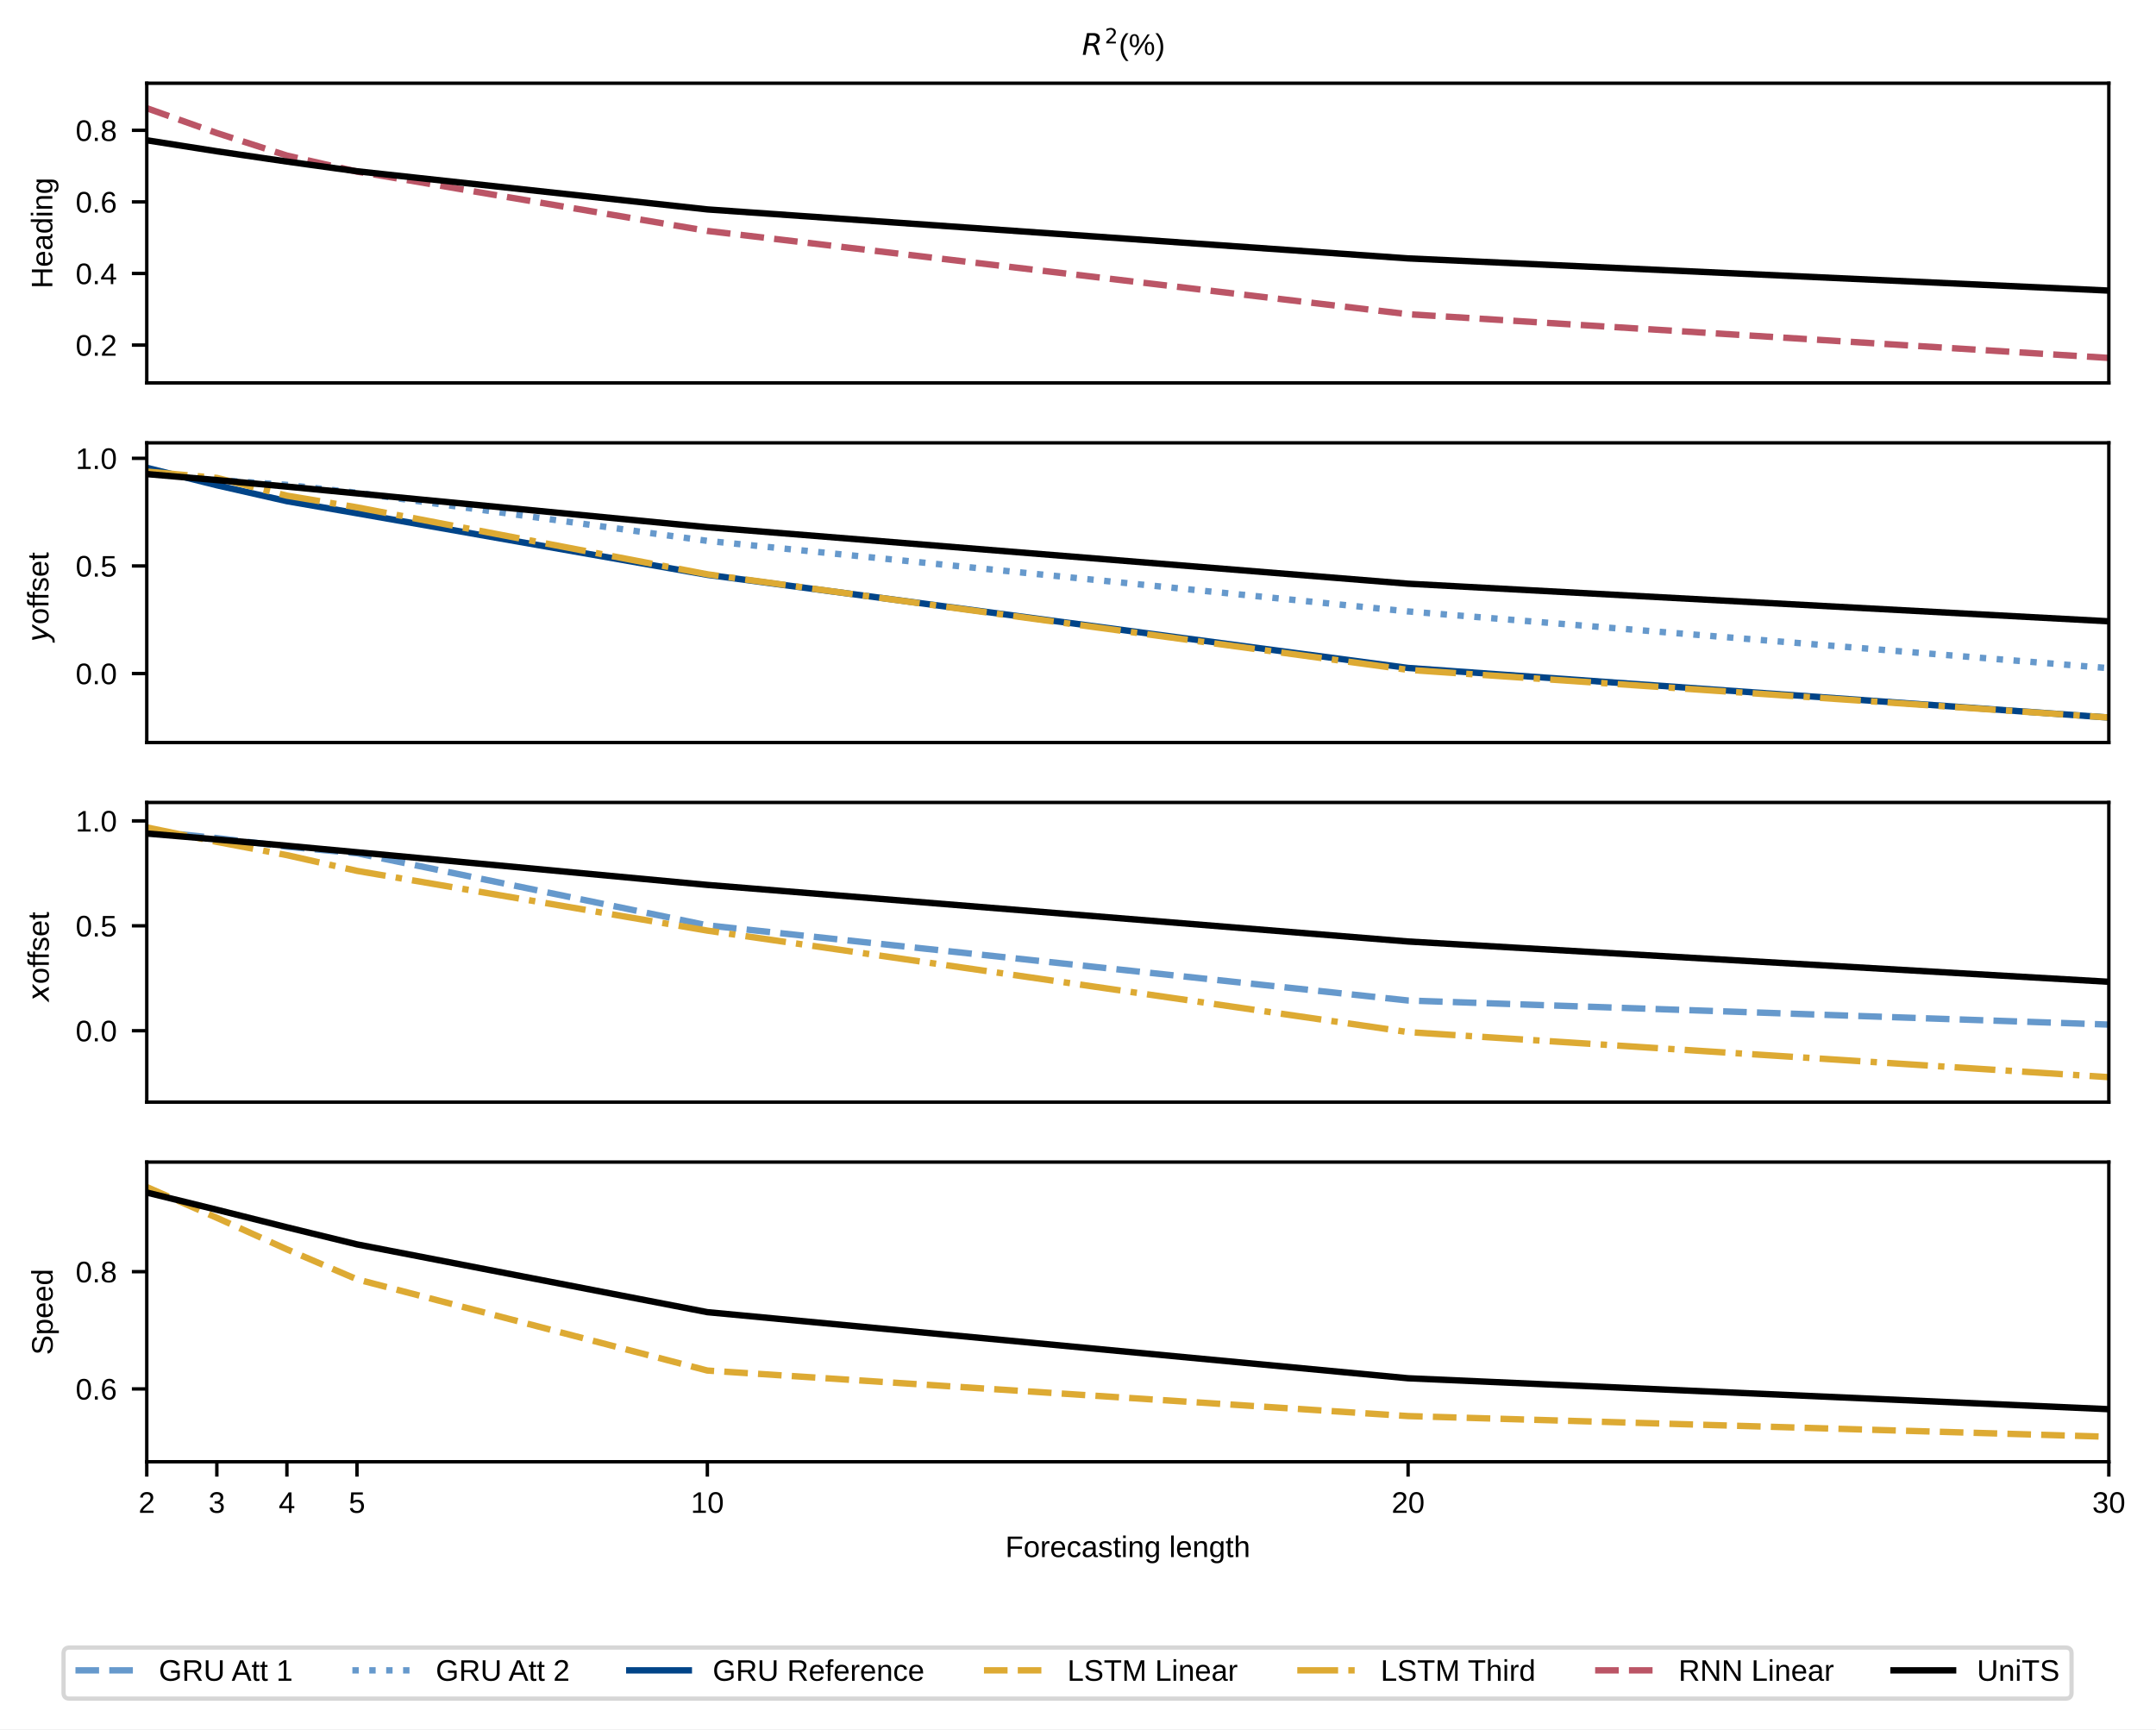
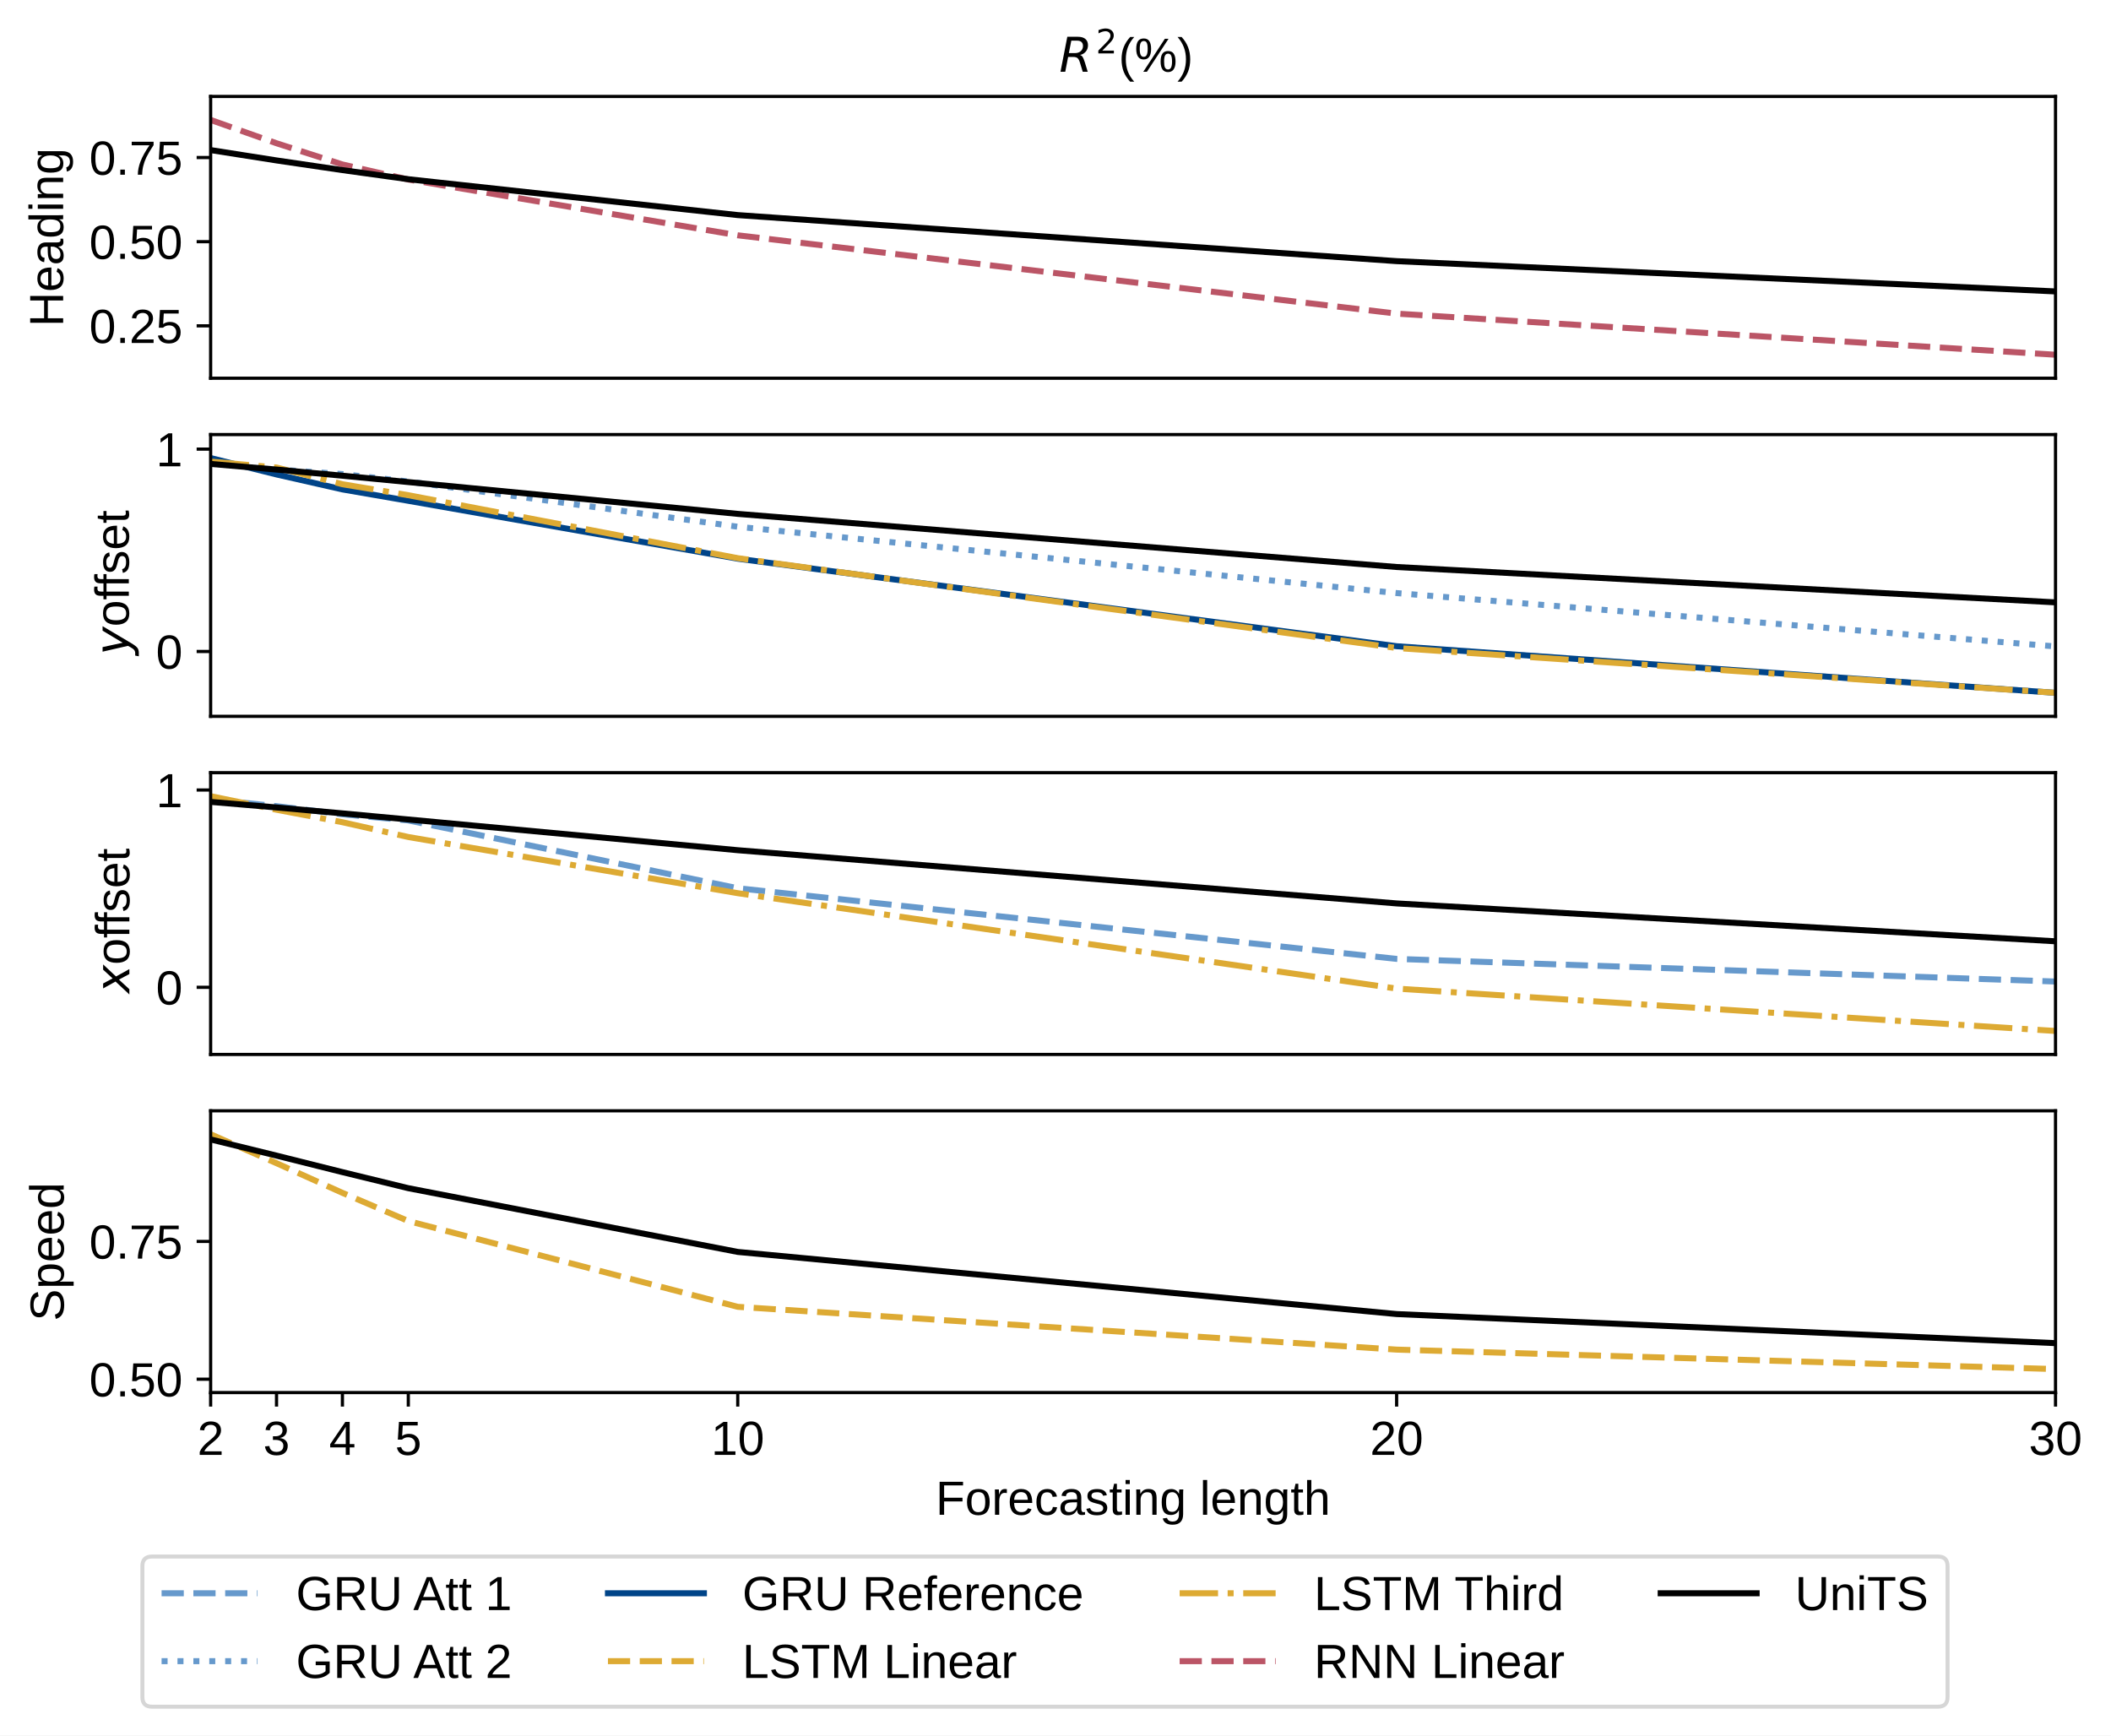
- <svg xmlns="http://www.w3.org/2000/svg" xmlns:xlink="http://www.w3.org/1999/xlink" width="506.941pt" height="406.586pt" viewBox="0 0 506.941 406.586" version="1.1">
+ <svg xmlns="http://www.w3.org/2000/svg" xmlns:xlink="http://www.w3.org/1999/xlink" width="527.885pt" height="434.003pt" viewBox="0 0 527.885 434.003" version="1.1">
  <defs>
    <style type="text/css">*{stroke-linejoin: round; stroke-linecap: butt}</style>
  </defs>
  <g id="figure_1">
    <g id="patch_1">
-       <path d="M 0 406.586  L 506.941 406.586  L 506.941 0  L 0 0  z " style="fill: #ffffff" />
+       <path d="M 0 434.003  L 527.885 434.003  L 527.885 -0  L 0 -0  z " style="fill: #ffffff" />
    </g>
    <g id="axes_1">
      <g id="patch_2">
-         <path d="M 34.51 90.033  L 495.849 90.033  L 495.849 19.57  L 34.51 19.57  z " style="fill: #ffffff" />
+         <path d="M 52.674 94.583  L 514.012 94.583  L 514.012 24.12  L 52.674 24.12  z " style="fill: #ffffff" />
      </g>
      <g id="matplotlib.axis_1" />
      <g id="matplotlib.axis_2">
        <g id="ytick_1">
          <g id="line2d_1">
            <defs>
-               <path id="m48aef39eac" d="M 0 0  L -3.5 0  " style="stroke: #000000; stroke-width: 0.8" />
+               <path id="m22ec0ef248" d="M 0 0  L -3.5 0  " style="stroke: #000000; stroke-width: 0.8" />
            </defs>
            <g>
-               <use xlink:href="#m48aef39eac" x="34.51" y="81.137" style="stroke: #000000; stroke-width: 0.8" />
+               <use xlink:href="#m22ec0ef248" x="52.674" y="81.479" style="stroke: #000000; stroke-width: 0.8" />
            </g>
          </g>
          <g id="text_1">
-             <text style="font: 7px 'Arial'; text-anchor: end" x="27.51" y="83.642" transform="rotate(-0 27.51 83.64244)">0.2</text>
+             <text style="font: 12px 'Arial'; text-anchor: end" x="45.674" y="85.774" transform="rotate(-0 45.67375 85.77376)">0.25</text>
          </g>
        </g>
        <g id="ytick_2">
          <g id="line2d_2">
            <g>
-               <use xlink:href="#m48aef39eac" x="34.51" y="64.305" style="stroke: #000000; stroke-width: 0.8" />
+               <use xlink:href="#m22ec0ef248" x="52.674" y="60.438" style="stroke: #000000; stroke-width: 0.8" />
            </g>
          </g>
          <g id="text_2">
-             <text style="font: 7px 'Arial'; text-anchor: end" x="27.51" y="66.81" transform="rotate(-0 27.51 66.8099)">0.4</text>
+             <text style="font: 12px 'Arial'; text-anchor: end" x="45.674" y="64.733" transform="rotate(-0 45.67375 64.73309)">0.50</text>
          </g>
        </g>
        <g id="ytick_3">
          <g id="line2d_3">
            <g>
-               <use xlink:href="#m48aef39eac" x="34.51" y="47.472" style="stroke: #000000; stroke-width: 0.8" />
+               <use xlink:href="#m22ec0ef248" x="52.674" y="39.398" style="stroke: #000000; stroke-width: 0.8" />
            </g>
          </g>
          <g id="text_3">
-             <text style="font: 7px 'Arial'; text-anchor: end" x="27.51" y="49.977" transform="rotate(-0 27.51 49.97736)">0.6</text>
-           </g>
-         </g>
-         <g id="ytick_4">
-           <g id="line2d_4">
-             <g>
-               <use xlink:href="#m48aef39eac" x="34.51" y="30.64" style="stroke: #000000; stroke-width: 0.8" />
-             </g>
-           </g>
-           <g id="text_4">
-             <text style="font: 7px 'Arial'; text-anchor: end" x="27.51" y="33.145" transform="rotate(-0 27.51 33.14482)">0.8</text>
-           </g>
-         </g>
-         <g id="text_5">
-           <text style="font: 7px 'Arial'; text-anchor: middle" x="12.307" y="54.801" transform="rotate(-90 12.30672 54.80126)">Heading</text>
-         </g>
+             <text style="font: 12px 'Arial'; text-anchor: end" x="45.674" y="43.692" transform="rotate(-0 45.67375 43.69241)">0.75</text>
+           </g>
+         </g>
+         <g id="text_4">
+           <text style="font: 12px 'Arial'; text-anchor: middle" x="15.795" y="59.351" transform="rotate(-90 15.795 59.35126)">Heading</text>
+         </g>
+       </g>
+       <g id="line2d_4">
+         <path d="M 52.674 29.992  L 69.15 35.827  L 85.627 41.126  L 102.103 44.897  L 184.485 58.843  L 349.249 78.429  L 514.012 88.711  " clip-path="url(#pe23f8c0df0)" style="fill: none; stroke-dasharray: 5.55,2.4; stroke-dashoffset: 0; stroke: #bb5566; stroke-width: 1.5" />
      </g>
      <g id="line2d_5">
-         <path d="M 34.51 25.442  L 50.986 31.277  L 67.463 36.576  L 83.939 40.347  L 166.321 54.293  L 331.085 73.879  L 495.849 84.161  " clip-path="url(#p46aa825560)" style="fill: none; stroke-dasharray: 5.55,2.4; stroke-dashoffset: 0; stroke: #bb5566; stroke-width: 1.5" />
-       </g>
-       <g id="line2d_6">
-         <path d="M 34.51 32.984  L 50.986 35.569  L 67.463 37.989  L 83.939 40.269  L 166.321 49.24  L 331.085 60.756  L 495.849 68.328  " clip-path="url(#p46aa825560)" style="fill: none; stroke: #000000; stroke-width: 1.5; stroke-linecap: square" />
+         <path d="M 52.674 37.534  L 69.15 40.119  L 85.627 42.539  L 102.103 44.819  L 184.485 53.79  L 349.249 65.306  L 514.012 72.878  " clip-path="url(#pe23f8c0df0)" style="fill: none; stroke: #000000; stroke-width: 1.5; stroke-linecap: square" />
      </g>
      <g id="patch_3">
-         <path d="M 34.51 90.033  L 34.51 19.57  " style="fill: none; stroke: #000000; stroke-width: 0.8; stroke-linejoin: miter; stroke-linecap: square" />
+         <path d="M 52.674 94.583  L 52.674 24.12  " style="fill: none; stroke: #000000; stroke-width: 0.8; stroke-linejoin: miter; stroke-linecap: square" />
      </g>
      <g id="patch_4">
-         <path d="M 495.849 90.033  L 495.849 19.57  " style="fill: none; stroke: #000000; stroke-width: 0.8; stroke-linejoin: miter; stroke-linecap: square" />
+         <path d="M 514.012 94.583  L 514.012 24.12  " style="fill: none; stroke: #000000; stroke-width: 0.8; stroke-linejoin: miter; stroke-linecap: square" />
      </g>
      <g id="patch_5">
-         <path d="M 34.51 90.033  L 495.849 90.033  " style="fill: none; stroke: #000000; stroke-width: 0.8; stroke-linejoin: miter; stroke-linecap: square" />
+         <path d="M 52.674 94.583  L 514.012 94.583  " style="fill: none; stroke: #000000; stroke-width: 0.8; stroke-linejoin: miter; stroke-linecap: square" />
      </g>
      <g id="patch_6">
-         <path d="M 34.51 19.57  L 495.849 19.57  " style="fill: none; stroke: #000000; stroke-width: 0.8; stroke-linejoin: miter; stroke-linecap: square" />
-       </g>
-       <g id="text_6">
-         <g transform="translate(254.3993 13.57)">
+         <path d="M 52.674 24.12  L 514.012 24.12  " style="fill: none; stroke: #000000; stroke-width: 0.8; stroke-linejoin: miter; stroke-linecap: square" />
+       </g>
+       <g id="text_5">
+         <g transform="translate(264.863 18.12)">
          <text>
-             <tspan style="font: oblique 7px 'DejaVu Sans'" x="0" y="-0.678">R</tspan>
-             <tspan style="font: 4.9px 'DejaVu Sans'" x="5.356" y="-3.358">2</tspan>
-             <tspan style="font: 7px 'Arial'" x="8.665 10.61 12.941 19.165" y="-0.678"> (%)</tspan>
+             <tspan style="font: oblique 12px 'DejaVu Sans'" x="0" y="-0.172">R</tspan>
+             <tspan style="font: 8.4px 'DejaVu Sans'" x="9.18" y="-4.766">2</tspan>
+             <tspan style="font: 12px 'Arial'" x="14.853 18.187 22.183 32.853" y="-0.172"> (%)</tspan>
          </text>
        </g>
      </g>
    </g>
    <g id="axes_2">
      <g id="patch_7">
-         <path d="M 34.51 174.588  L 495.849 174.588  L 495.849 104.125  L 34.51 104.125  z " style="fill: #ffffff" />
+         <path d="M 52.674 179.138  L 514.012 179.138  L 514.012 108.675  L 52.674 108.675  z " style="fill: #ffffff" />
      </g>
      <g id="matplotlib.axis_3" />
      <g id="matplotlib.axis_4">
+         <g id="ytick_4">
+           <g id="line2d_6">
+             <g>
+               <use xlink:href="#m22ec0ef248" x="52.674" y="162.918" style="stroke: #000000; stroke-width: 0.8" />
+             </g>
+           </g>
+           <g id="text_6">
+             <text style="font: 12px 'Arial'; text-anchor: end" x="45.674" y="167.213" transform="rotate(-0 45.67375 167.213)">0</text>
+           </g>
+         </g>
        <g id="ytick_5">
          <g id="line2d_7">
            <g>
-               <use xlink:href="#m48aef39eac" x="34.51" y="158.368" style="stroke: #000000; stroke-width: 0.8" />
+               <use xlink:href="#m22ec0ef248" x="52.674" y="112.315" style="stroke: #000000; stroke-width: 0.8" />
            </g>
          </g>
          <g id="text_7">
-             <text style="font: 7px 'Arial'; text-anchor: end" x="27.51" y="160.874" transform="rotate(-0 27.51 160.8735)">0.0</text>
-           </g>
-         </g>
-         <g id="ytick_6">
-           <g id="line2d_8">
-             <g>
-               <use xlink:href="#m48aef39eac" x="34.51" y="133.067" style="stroke: #000000; stroke-width: 0.8" />
-             </g>
-           </g>
-           <g id="text_8">
-             <text style="font: 7px 'Arial'; text-anchor: end" x="27.51" y="135.572" transform="rotate(-0 27.51 135.5718)">0.5</text>
-           </g>
-         </g>
-         <g id="ytick_7">
-           <g id="line2d_9">
-             <g>
-               <use xlink:href="#m48aef39eac" x="34.51" y="107.765" style="stroke: #000000; stroke-width: 0.8" />
-             </g>
-           </g>
-           <g id="text_9">
-             <text style="font: 7px 'Arial'; text-anchor: end" x="27.51" y="110.27" transform="rotate(-0 27.51 110.2702)">1.0</text>
-           </g>
-         </g>
-         <g id="text_10">
-           <g transform="translate(12.31 150.9763) rotate(-90)">
+             <text style="font: 12px 'Arial'; text-anchor: end" x="45.674" y="116.61" transform="rotate(-0 45.67375 116.6096)">1</text>
+           </g>
+         </g>
+         <g id="text_8">
+           <g transform="translate(32.48063 163.8263) rotate(-90)">
            <text>
-               <tspan style="font: oblique 7px 'DejaVu Sans'" x="0" y="-0.906">y</tspan>
-               <tspan style="font: 7px 'Arial'" x="4.143 6.087 9.98 11.925 13.87 17.37 21.263" y="-0.906"> offset</tspan>
+               <tspan style="font: oblique 12px 'DejaVu Sans'" x="0" y="-0.266">y</tspan>
+               <tspan style="font: 12px 'Arial'" x="7.102 10.436 17.109 20.443 23.777 29.777 36.451" y="-0.266"> offset</tspan>
            </text>
          </g>
        </g>
      </g>
+       <g id="line2d_8">
+         <path d="M 52.674 115.767  L 69.15 117.404  L 85.627 118.552  L 102.103 120.414  L 184.485 131.723  L 349.249 148.314  L 514.012 161.656  " clip-path="url(#p18bd0ca15e)" style="fill: none; stroke-dasharray: 1.5,2.475; stroke-dashoffset: 0; stroke: #6699cc; stroke-width: 1.5" />
+       </g>
+       <g id="line2d_9">
+         <path d="M 52.674 114.547  L 69.15 118.65  L 85.627 122.391  L 102.103 125.238  L 184.485 139.714  L 349.249 161.603  L 514.012 173.266  " clip-path="url(#p18bd0ca15e)" style="fill: none; stroke: #004488; stroke-width: 1.5; stroke-linecap: square" />
+       </g>
      <g id="line2d_10">
-         <path d="M 34.51 111.217  L 50.986 112.854  L 67.463 114.002  L 83.939 115.864  L 166.321 127.173  L 331.085 143.764  L 495.849 157.106  " clip-path="url(#pa2acf3cca1)" style="fill: none; stroke-dasharray: 1.5,2.475; stroke-dashoffset: 0; stroke: #6699cc; stroke-width: 1.5" />
+         <path d="M 52.674 115.427  L 69.15 116.915  L 85.627 121.093  L 102.103 123.836  L 184.485 139.583  L 349.249 162.052  L 514.012 173.257  " clip-path="url(#p18bd0ca15e)" style="fill: none; stroke-dasharray: 9.6,2.4,1.5,2.4; stroke-dashoffset: 0; stroke: #ddaa33; stroke-width: 1.5" />
      </g>
      <g id="line2d_11">
-         <path d="M 34.51 109.997  L 50.986 114.1  L 67.463 117.841  L 83.939 120.688  L 166.321 135.164  L 331.085 157.053  L 495.849 168.716  " clip-path="url(#pa2acf3cca1)" style="fill: none; stroke: #004488; stroke-width: 1.5; stroke-linecap: square" />
-       </g>
-       <g id="line2d_12">
-         <path d="M 34.51 110.877  L 50.986 112.365  L 67.463 116.543  L 83.939 119.286  L 166.321 135.033  L 331.085 157.502  L 495.849 168.707  " clip-path="url(#pa2acf3cca1)" style="fill: none; stroke-dasharray: 9.6,2.4,1.5,2.4; stroke-dashoffset: 0; stroke: #ddaa33; stroke-width: 1.5" />
-       </g>
-       <g id="line2d_13">
-         <path d="M 34.51 111.469  L 50.986 112.878  L 67.463 114.414  L 83.939 116.005  L 166.321 123.959  L 331.085 137.244  L 495.849 146.086  " clip-path="url(#pa2acf3cca1)" style="fill: none; stroke: #000000; stroke-width: 1.5; stroke-linecap: square" />
+         <path d="M 52.674 116.019  L 69.15 117.428  L 85.627 118.964  L 102.103 120.555  L 184.485 128.509  L 349.249 141.794  L 514.012 150.636  " clip-path="url(#p18bd0ca15e)" style="fill: none; stroke: #000000; stroke-width: 1.5; stroke-linecap: square" />
      </g>
      <g id="patch_8">
-         <path d="M 34.51 174.588  L 34.51 104.125  " style="fill: none; stroke: #000000; stroke-width: 0.8; stroke-linejoin: miter; stroke-linecap: square" />
+         <path d="M 52.674 179.138  L 52.674 108.675  " style="fill: none; stroke: #000000; stroke-width: 0.8; stroke-linejoin: miter; stroke-linecap: square" />
      </g>
      <g id="patch_9">
-         <path d="M 495.849 174.588  L 495.849 104.125  " style="fill: none; stroke: #000000; stroke-width: 0.8; stroke-linejoin: miter; stroke-linecap: square" />
+         <path d="M 514.012 179.138  L 514.012 108.675  " style="fill: none; stroke: #000000; stroke-width: 0.8; stroke-linejoin: miter; stroke-linecap: square" />
      </g>
      <g id="patch_10">
-         <path d="M 34.51 174.588  L 495.849 174.588  " style="fill: none; stroke: #000000; stroke-width: 0.8; stroke-linejoin: miter; stroke-linecap: square" />
+         <path d="M 52.674 179.138  L 514.012 179.138  " style="fill: none; stroke: #000000; stroke-width: 0.8; stroke-linejoin: miter; stroke-linecap: square" />
      </g>
      <g id="patch_11">
-         <path d="M 34.51 104.125  L 495.849 104.125  " style="fill: none; stroke: #000000; stroke-width: 0.8; stroke-linejoin: miter; stroke-linecap: square" />
+         <path d="M 52.674 108.675  L 514.012 108.675  " style="fill: none; stroke: #000000; stroke-width: 0.8; stroke-linejoin: miter; stroke-linecap: square" />
      </g>
    </g>
    <g id="axes_3">
      <g id="patch_12">
-         <path d="M 34.51 259.143  L 495.849 259.143  L 495.849 188.68  L 34.51 188.68  z " style="fill: #ffffff" />
+         <path d="M 52.674 263.693  L 514.012 263.693  L 514.012 193.23  L 52.674 193.23  z " style="fill: #ffffff" />
      </g>
      <g id="matplotlib.axis_5" />
      <g id="matplotlib.axis_6">
-         <g id="ytick_8">
-           <g id="line2d_14">
-             <g>
-               <use xlink:href="#m48aef39eac" x="34.51" y="242.347" style="stroke: #000000; stroke-width: 0.8" />
-             </g>
-           </g>
-           <g id="text_11">
-             <text style="font: 7px 'Arial'; text-anchor: end" x="27.51" y="244.853" transform="rotate(-0 27.51 244.8525)">0.0</text>
-           </g>
-         </g>
-         <g id="ytick_9">
-           <g id="line2d_15">
-             <g>
-               <use xlink:href="#m48aef39eac" x="34.51" y="217.682" style="stroke: #000000; stroke-width: 0.8" />
-             </g>
-           </g>
-           <g id="text_12">
-             <text style="font: 7px 'Arial'; text-anchor: end" x="27.51" y="220.187" transform="rotate(-0 27.51 220.1874)">0.5</text>
-           </g>
-         </g>
-         <g id="ytick_10">
-           <g id="line2d_16">
-             <g>
-               <use xlink:href="#m48aef39eac" x="34.51" y="193.017" style="stroke: #000000; stroke-width: 0.8" />
-             </g>
-           </g>
-           <g id="text_13">
-             <text style="font: 7px 'Arial'; text-anchor: end" x="27.51" y="195.522" transform="rotate(-0 27.51 195.5223)">1.0</text>
-           </g>
-         </g>
-         <g id="text_14">
-           <g transform="translate(12.38875 235.5313) rotate(-90)">
+         <g id="ytick_6">
+           <g id="line2d_12">
+             <g>
+               <use xlink:href="#m22ec0ef248" x="52.674" y="246.897" style="stroke: #000000; stroke-width: 0.8" />
+             </g>
+           </g>
+           <g id="text_9">
+             <text style="font: 12px 'Arial'; text-anchor: end" x="45.674" y="251.192" transform="rotate(-0 45.67375 251.192)">0</text>
+           </g>
+         </g>
+         <g id="ytick_7">
+           <g id="line2d_13">
+             <g>
+               <use xlink:href="#m22ec0ef248" x="52.674" y="197.567" style="stroke: #000000; stroke-width: 0.8" />
+             </g>
+           </g>
+           <g id="text_10">
+             <text style="font: 12px 'Arial'; text-anchor: end" x="45.674" y="201.862" transform="rotate(-0 45.67375 201.8618)">1</text>
+           </g>
+         </g>
+         <g id="text_11">
+           <g transform="translate(32.61563 248.3813) rotate(-90)">
            <text>
-               <tspan style="font: oblique 7px 'DejaVu Sans'" x="0" y="-0.906">x</tspan>
-               <tspan style="font: 7px 'Arial'" x="4.143 6.087 9.98 11.925 13.87 17.37 21.263" y="-0.906"> offset</tspan>
+               <tspan style="font: oblique 12px 'DejaVu Sans'" x="0" y="-0.266">x</tspan>
+               <tspan style="font: 12px 'Arial'" x="7.102 10.436 17.109 20.443 23.777 29.777 36.451" y="-0.266"> offset</tspan>
            </text>
          </g>
        </g>
      </g>
-       <g id="line2d_17">
-         <path d="M 34.51 195.344  L 50.986 197.051  L 67.463 199.074  L 83.939 200.622  L 166.321 217.571  L 331.085 235.246  L 495.849 240.907  " clip-path="url(#pfcff1dce45)" style="fill: none; stroke-dasharray: 5.55,2.4; stroke-dashoffset: 0; stroke: #6699cc; stroke-width: 1.5" />
-       </g>
-       <g id="line2d_18">
-         <path d="M 34.51 194.552  L 50.986 197.946  L 67.463 201.066  L 83.939 204.767  L 166.321 218.813  L 331.085 242.672  L 495.849 253.271  " clip-path="url(#pfcff1dce45)" style="fill: none; stroke-dasharray: 9.6,2.4,1.5,2.4; stroke-dashoffset: 0; stroke: #ddaa33; stroke-width: 1.5" />
-       </g>
-       <g id="line2d_19">
-         <path d="M 34.51 195.984  L 50.986 197.376  L 67.463 198.855  L 83.939 200.386  L 166.321 208.068  L 331.085 221.374  L 495.849 230.846  " clip-path="url(#pfcff1dce45)" style="fill: none; stroke: #000000; stroke-width: 1.5; stroke-linecap: square" />
+       <g id="line2d_14">
+         <path d="M 52.674 199.894  L 69.15 201.601  L 85.627 203.624  L 102.103 205.172  L 184.485 222.121  L 349.249 239.796  L 514.012 245.457  " clip-path="url(#p317e2d0bc8)" style="fill: none; stroke-dasharray: 5.55,2.4; stroke-dashoffset: 0; stroke: #6699cc; stroke-width: 1.5" />
+       </g>
+       <g id="line2d_15">
+         <path d="M 52.674 199.102  L 69.15 202.496  L 85.627 205.616  L 102.103 209.317  L 184.485 223.363  L 349.249 247.222  L 514.012 257.821  " clip-path="url(#p317e2d0bc8)" style="fill: none; stroke-dasharray: 9.6,2.4,1.5,2.4; stroke-dashoffset: 0; stroke: #ddaa33; stroke-width: 1.5" />
+       </g>
+       <g id="line2d_16">
+         <path d="M 52.674 200.534  L 69.15 201.926  L 85.627 203.405  L 102.103 204.936  L 184.485 212.618  L 349.249 225.924  L 514.012 235.396  " clip-path="url(#p317e2d0bc8)" style="fill: none; stroke: #000000; stroke-width: 1.5; stroke-linecap: square" />
      </g>
      <g id="patch_13">
-         <path d="M 34.51 259.143  L 34.51 188.68  " style="fill: none; stroke: #000000; stroke-width: 0.8; stroke-linejoin: miter; stroke-linecap: square" />
+         <path d="M 52.674 263.693  L 52.674 193.23  " style="fill: none; stroke: #000000; stroke-width: 0.8; stroke-linejoin: miter; stroke-linecap: square" />
      </g>
      <g id="patch_14">
-         <path d="M 495.849 259.143  L 495.849 188.68  " style="fill: none; stroke: #000000; stroke-width: 0.8; stroke-linejoin: miter; stroke-linecap: square" />
+         <path d="M 514.012 263.693  L 514.012 193.23  " style="fill: none; stroke: #000000; stroke-width: 0.8; stroke-linejoin: miter; stroke-linecap: square" />
      </g>
      <g id="patch_15">
-         <path d="M 34.51 259.143  L 495.849 259.143  " style="fill: none; stroke: #000000; stroke-width: 0.8; stroke-linejoin: miter; stroke-linecap: square" />
+         <path d="M 52.674 263.693  L 514.012 263.693  " style="fill: none; stroke: #000000; stroke-width: 0.8; stroke-linejoin: miter; stroke-linecap: square" />
      </g>
      <g id="patch_16">
-         <path d="M 34.51 188.68  L 495.849 188.68  " style="fill: none; stroke: #000000; stroke-width: 0.8; stroke-linejoin: miter; stroke-linecap: square" />
+         <path d="M 52.674 193.23  L 514.012 193.23  " style="fill: none; stroke: #000000; stroke-width: 0.8; stroke-linejoin: miter; stroke-linecap: square" />
      </g>
    </g>
    <g id="axes_4">
      <g id="patch_17">
-         <path d="M 34.51 343.698  L 495.849 343.698  L 495.849 273.235  L 34.51 273.235  z " style="fill: #ffffff" />
+         <path d="M 52.674 348.248  L 514.012 348.248  L 514.012 277.785  L 52.674 277.785  z " style="fill: #ffffff" />
      </g>
      <g id="matplotlib.axis_7">
        <g id="xtick_1">
+           <g id="line2d_17">
+             <defs>
+               <path id="mad2eb70bbc" d="M 0 0  L 0 3.5  " style="stroke: #000000; stroke-width: 0.8" />
+             </defs>
+             <g>
+               <use xlink:href="#mad2eb70bbc" x="52.674" y="348.248" style="stroke: #000000; stroke-width: 0.8" />
+             </g>
+           </g>
+           <g id="text_12">
+             <text style="font: 12px 'Arial'; text-anchor: middle" x="52.674" y="363.837" transform="rotate(-0 52.67375 363.8369)">2</text>
+           </g>
+         </g>
+         <g id="xtick_2">
+           <g id="line2d_18">
+             <g>
+               <use xlink:href="#mad2eb70bbc" x="69.15" y="348.248" style="stroke: #000000; stroke-width: 0.8" />
+             </g>
+           </g>
+           <g id="text_13">
+             <text style="font: 12px 'Arial'; text-anchor: middle" x="69.15" y="363.837" transform="rotate(-0 69.15013 363.8369)">3</text>
+           </g>
+         </g>
+         <g id="xtick_3">
+           <g id="line2d_19">
+             <g>
+               <use xlink:href="#mad2eb70bbc" x="85.627" y="348.248" style="stroke: #000000; stroke-width: 0.8" />
+             </g>
+           </g>
+           <g id="text_14">
+             <text style="font: 12px 'Arial'; text-anchor: middle" x="85.627" y="363.837" transform="rotate(-0 85.62651 363.8369)">4</text>
+           </g>
+         </g>
+         <g id="xtick_4">
          <g id="line2d_20">
-             <defs>
-               <path id="md3ae8ec9b9" d="M 0 0  L 0 3.5  " style="stroke: #000000; stroke-width: 0.8" />
-             </defs>
-             <g>
-               <use xlink:href="#md3ae8ec9b9" x="34.51" y="343.698" style="stroke: #000000; stroke-width: 0.8" />
+             <g>
+               <use xlink:href="#mad2eb70bbc" x="102.103" y="348.248" style="stroke: #000000; stroke-width: 0.8" />
            </g>
          </g>
          <g id="text_15">
-             <text style="font: 7px 'Arial'; text-anchor: middle" x="34.51" y="355.708" transform="rotate(-0 34.51 355.708)">2</text>
-           </g>
-         </g>
-         <g id="xtick_2">
+             <text style="font: 12px 'Arial'; text-anchor: middle" x="102.103" y="363.837" transform="rotate(-0 102.1029 363.8369)">5</text>
+           </g>
+         </g>
+         <g id="xtick_5">
          <g id="line2d_21">
            <g>
-               <use xlink:href="#md3ae8ec9b9" x="50.986" y="343.698" style="stroke: #000000; stroke-width: 0.8" />
+               <use xlink:href="#mad2eb70bbc" x="184.485" y="348.248" style="stroke: #000000; stroke-width: 0.8" />
            </g>
          </g>
          <g id="text_16">
-             <text style="font: 7px 'Arial'; text-anchor: middle" x="50.986" y="355.708" transform="rotate(-0 50.98638 355.708)">3</text>
-           </g>
-         </g>
-         <g id="xtick_3">
+             <text style="font: 12px 'Arial'; text-anchor: middle" x="184.485" y="363.837" transform="rotate(-0 184.4848 363.8369)">10</text>
+           </g>
+         </g>
+         <g id="xtick_6">
          <g id="line2d_22">
            <g>
-               <use xlink:href="#md3ae8ec9b9" x="67.463" y="343.698" style="stroke: #000000; stroke-width: 0.8" />
+               <use xlink:href="#mad2eb70bbc" x="349.249" y="348.248" style="stroke: #000000; stroke-width: 0.8" />
            </g>
          </g>
          <g id="text_17">
-             <text style="font: 7px 'Arial'; text-anchor: middle" x="67.463" y="355.708" transform="rotate(-0 67.46276 355.708)">4</text>
-           </g>
-         </g>
-         <g id="xtick_4">
+             <text style="font: 12px 'Arial'; text-anchor: middle" x="349.249" y="363.837" transform="rotate(-0 349.2486 363.8369)">20</text>
+           </g>
+         </g>
+         <g id="xtick_7">
          <g id="line2d_23">
            <g>
-               <use xlink:href="#md3ae8ec9b9" x="83.939" y="343.698" style="stroke: #000000; stroke-width: 0.8" />
+               <use xlink:href="#mad2eb70bbc" x="514.012" y="348.248" style="stroke: #000000; stroke-width: 0.8" />
            </g>
          </g>
          <g id="text_18">
-             <text style="font: 7px 'Arial'; text-anchor: middle" x="83.939" y="355.708" transform="rotate(-0 83.93913 355.708)">5</text>
-           </g>
-         </g>
-         <g id="xtick_5">
+             <text style="font: 12px 'Arial'; text-anchor: middle" x="514.012" y="363.837" transform="rotate(-0 514.0123 363.8369)">30</text>
+           </g>
+         </g>
+         <g id="text_19">
+           <text style="font: 12px 'Arial'; text-anchor: middle" x="283.343" y="378.811" transform="rotate(-0 283.343 378.8113)">Forecasting length</text>
+         </g>
+       </g>
+       <g id="matplotlib.axis_8">
+         <g id="ytick_8">
          <g id="line2d_24">
            <g>
-               <use xlink:href="#md3ae8ec9b9" x="166.321" y="343.698" style="stroke: #000000; stroke-width: 0.8" />
-             </g>
-           </g>
-           <g id="text_19">
-             <text style="font: 7px 'Arial'; text-anchor: middle" x="166.321" y="355.708" transform="rotate(-0 166.321 355.708)">10</text>
-           </g>
-         </g>
-         <g id="xtick_6">
+               <use xlink:href="#m22ec0ef248" x="52.674" y="344.907" style="stroke: #000000; stroke-width: 0.8" />
+             </g>
+           </g>
+           <g id="text_20">
+             <text style="font: 12px 'Arial'; text-anchor: end" x="45.674" y="349.202" transform="rotate(-0 45.67375 349.2015)">0.50</text>
+           </g>
+         </g>
+         <g id="ytick_9">
          <g id="line2d_25">
            <g>
-               <use xlink:href="#md3ae8ec9b9" x="331.085" y="343.698" style="stroke: #000000; stroke-width: 0.8" />
-             </g>
-           </g>
-           <g id="text_20">
-             <text style="font: 7px 'Arial'; text-anchor: middle" x="331.085" y="355.708" transform="rotate(-0 331.0848 355.708)">20</text>
-           </g>
-         </g>
-         <g id="xtick_7">
-           <g id="line2d_26">
-             <g>
-               <use xlink:href="#md3ae8ec9b9" x="495.849" y="343.698" style="stroke: #000000; stroke-width: 0.8" />
+               <use xlink:href="#m22ec0ef248" x="52.674" y="310.453" style="stroke: #000000; stroke-width: 0.8" />
            </g>
          </g>
          <g id="text_21">
-             <text style="font: 7px 'Arial'; text-anchor: middle" x="495.849" y="355.708" transform="rotate(-0 495.8486 355.708)">30</text>
+             <text style="font: 12px 'Arial'; text-anchor: end" x="45.674" y="314.747" transform="rotate(-0 45.67375 314.7475)">0.75</text>
          </g>
        </g>
        <g id="text_22">
-           <text style="font: 7px 'Arial'; text-anchor: middle" x="265.179" y="366.11" transform="rotate(-0 265.1793 366.1097)">Forecasting length</text>
-         </g>
-       </g>
-       <g id="matplotlib.axis_8">
-         <g id="ytick_11">
-           <g id="line2d_27">
-             <g>
-               <use xlink:href="#m48aef39eac" x="34.51" y="326.575" style="stroke: #000000; stroke-width: 0.8" />
-             </g>
-           </g>
-           <g id="text_23">
-             <text style="font: 7px 'Arial'; text-anchor: end" x="27.51" y="329.08" transform="rotate(-0 27.51 329.0804)">0.6</text>
-           </g>
-         </g>
-         <g id="ytick_12">
-           <g id="line2d_28">
-             <g>
-               <use xlink:href="#m48aef39eac" x="34.51" y="299.012" style="stroke: #000000; stroke-width: 0.8" />
-             </g>
-           </g>
-           <g id="text_24">
-             <text style="font: 7px 'Arial'; text-anchor: end" x="27.51" y="301.517" transform="rotate(-0 27.51 301.5172)">0.8</text>
-           </g>
-         </g>
-         <g id="text_25">
-           <text style="font: 7px 'Arial'; text-anchor: middle" x="12.389" y="308.466" transform="rotate(-90 12.38875 308.4663)">Speed</text>
-         </g>
+           <text style="font: 12px 'Arial'; text-anchor: middle" x="15.936" y="313.016" transform="rotate(-90 15.93562 313.0163)">Speed</text>
+         </g>
+       </g>
+       <g id="line2d_26">
+         <path d="M 52.674 283.657  L 69.15 290.891  L 85.627 298.305  L 102.103 305.354  L 184.485 326.802  L 349.249 337.506  L 514.012 342.376  " clip-path="url(#p8e17001547)" style="fill: none; stroke-dasharray: 5.55,2.4; stroke-dashoffset: 0; stroke: #ddaa33; stroke-width: 1.5" />
+       </g>
+       <g id="line2d_27">
+         <path d="M 52.674 284.946  L 69.15 288.992  L 85.627 293.119  L 102.103 297.138  L 184.485 313.076  L 349.249 328.616  L 514.012 335.89  " clip-path="url(#p8e17001547)" style="fill: none; stroke: #000000; stroke-width: 1.5; stroke-linecap: square" />
+       </g>
+       <g id="line2d_28">
+         <path d="M 19.721 354.119  " clip-path="url(#p8e17001547)" style="fill: none; stroke-dasharray: 5.55,2.4; stroke-dashoffset: 0; stroke: #6699cc; stroke-width: 1.5" />
      </g>
      <g id="line2d_29">
-         <path d="M 34.51 279.107  L 50.986 286.341  L 67.463 293.755  L 83.939 300.804  L 166.321 322.252  L 331.085 332.956  L 495.849 337.826  " clip-path="url(#p5581bfe896)" style="fill: none; stroke-dasharray: 5.55,2.4; stroke-dashoffset: 0; stroke: #ddaa33; stroke-width: 1.5" />
+         <path d="M 19.721 354.119  " clip-path="url(#p8e17001547)" style="fill: none; stroke-dasharray: 1.5,2.475; stroke-dashoffset: 0; stroke: #6699cc; stroke-width: 1.5" />
      </g>
      <g id="line2d_30">
-         <path d="M 34.51 280.396  L 50.986 284.442  L 67.463 288.569  L 83.939 292.588  L 166.321 308.526  L 331.085 324.066  L 495.849 331.341  " clip-path="url(#p5581bfe896)" style="fill: none; stroke: #000000; stroke-width: 1.5; stroke-linecap: square" />
+         <path d="M 19.721 354.119  " clip-path="url(#p8e17001547)" style="fill: none; stroke: #004488; stroke-width: 1.5; stroke-linecap: square" />
      </g>
      <g id="line2d_31">
-         <path d="M 1.557 349.569  " clip-path="url(#p5581bfe896)" style="fill: none; stroke-dasharray: 5.55,2.4; stroke-dashoffset: 0; stroke: #6699cc; stroke-width: 1.5" />
+         <path d="M 19.721 354.119  " clip-path="url(#p8e17001547)" style="fill: none; stroke-dasharray: 5.55,2.4; stroke-dashoffset: 0; stroke: #ddaa33; stroke-width: 1.5" />
      </g>
      <g id="line2d_32">
-         <path d="M 1.557 349.569  " clip-path="url(#p5581bfe896)" style="fill: none; stroke-dasharray: 1.5,2.475; stroke-dashoffset: 0; stroke: #6699cc; stroke-width: 1.5" />
+         <path d="M 19.721 354.119  " clip-path="url(#p8e17001547)" style="fill: none; stroke-dasharray: 9.6,2.4,1.5,2.4; stroke-dashoffset: 0; stroke: #ddaa33; stroke-width: 1.5" />
      </g>
      <g id="line2d_33">
-         <path d="M 1.557 349.569  " clip-path="url(#p5581bfe896)" style="fill: none; stroke: #004488; stroke-width: 1.5; stroke-linecap: square" />
+         <path d="M 19.721 354.119  " clip-path="url(#p8e17001547)" style="fill: none; stroke-dasharray: 5.55,2.4; stroke-dashoffset: 0; stroke: #bb5566; stroke-width: 1.5" />
      </g>
      <g id="line2d_34">
-         <path d="M 1.557 349.569  " clip-path="url(#p5581bfe896)" style="fill: none; stroke-dasharray: 5.55,2.4; stroke-dashoffset: 0; stroke: #ddaa33; stroke-width: 1.5" />
-       </g>
-       <g id="line2d_35">
-         <path d="M 1.557 349.569  " clip-path="url(#p5581bfe896)" style="fill: none; stroke-dasharray: 9.6,2.4,1.5,2.4; stroke-dashoffset: 0; stroke: #ddaa33; stroke-width: 1.5" />
-       </g>
-       <g id="line2d_36">
-         <path d="M 1.557 349.569  " clip-path="url(#p5581bfe896)" style="fill: none; stroke-dasharray: 5.55,2.4; stroke-dashoffset: 0; stroke: #bb5566; stroke-width: 1.5" />
-       </g>
-       <g id="line2d_37">
-         <path d="M 1.557 349.569  " clip-path="url(#p5581bfe896)" style="fill: none; stroke: #000000; stroke-width: 1.5; stroke-linecap: square" />
+         <path d="M 19.721 354.119  " clip-path="url(#p8e17001547)" style="fill: none; stroke: #000000; stroke-width: 1.5; stroke-linecap: square" />
      </g>
      <g id="patch_18">
-         <path d="M 34.51 343.698  L 34.51 273.235  " style="fill: none; stroke: #000000; stroke-width: 0.8; stroke-linejoin: miter; stroke-linecap: square" />
+         <path d="M 52.674 348.248  L 52.674 277.785  " style="fill: none; stroke: #000000; stroke-width: 0.8; stroke-linejoin: miter; stroke-linecap: square" />
      </g>
      <g id="patch_19">
-         <path d="M 495.849 343.698  L 495.849 273.235  " style="fill: none; stroke: #000000; stroke-width: 0.8; stroke-linejoin: miter; stroke-linecap: square" />
+         <path d="M 514.012 348.248  L 514.012 277.785  " style="fill: none; stroke: #000000; stroke-width: 0.8; stroke-linejoin: miter; stroke-linecap: square" />
      </g>
      <g id="patch_20">
-         <path d="M 34.51 343.698  L 495.849 343.698  " style="fill: none; stroke: #000000; stroke-width: 0.8; stroke-linejoin: miter; stroke-linecap: square" />
+         <path d="M 52.674 348.248  L 514.012 348.248  " style="fill: none; stroke: #000000; stroke-width: 0.8; stroke-linejoin: miter; stroke-linecap: square" />
      </g>
      <g id="patch_21">
-         <path d="M 34.51 273.235  L 495.849 273.235  " style="fill: none; stroke: #000000; stroke-width: 0.8; stroke-linejoin: miter; stroke-linecap: square" />
+         <path d="M 52.674 277.785  L 514.012 277.785  " style="fill: none; stroke: #000000; stroke-width: 0.8; stroke-linejoin: miter; stroke-linecap: square" />
      </g>
      <g id="legend_1">
        <g id="patch_22">
-           <path d="M 16.343 399.386  L 485.681 399.386  Q 487.081 399.386 487.081 397.986  L 487.081 388.784  Q 487.081 387.384 485.681 387.384  L 16.343 387.384  Q 14.943 387.384 14.943 388.784  L 14.943 397.986  Q 14.943 399.386 16.343 399.386  z " style="fill: #ffffff; opacity: 0.8; stroke: #cccccc; stroke-linejoin: miter" />
+           <path d="M 38.007 426.803  L 484.613 426.803  Q 487.013 426.803 487.013 424.403  L 487.013 391.654  Q 487.013 389.254 484.613 389.254  L 38.007 389.254  Q 35.607 389.254 35.607 391.654  L 35.607 424.403  Q 35.607 426.803 38.007 426.803  z " style="fill: #ffffff; opacity: 0.8; stroke: #cccccc; stroke-linejoin: miter" />
+         </g>
+         <g id="line2d_35">
+           <path d="M 40.407 398.443  L 52.407 398.443  L 64.407 398.443  " style="fill: none; stroke-dasharray: 5.55,2.4; stroke-dashoffset: 0; stroke: #6699cc; stroke-width: 1.5" />
+         </g>
+         <g id="text_23">
+           <text style="font: 12px 'Arial'; text-anchor: start" x="74.007" y="402.643" transform="rotate(-0 74.00682 402.6432)">GRU Att 1</text>
+         </g>
+         <g id="line2d_36">
+           <path d="M 40.407 415.418  L 52.407 415.418  L 64.407 415.418  " style="fill: none; stroke-dasharray: 1.5,2.475; stroke-dashoffset: 0; stroke: #6699cc; stroke-width: 1.5" />
+         </g>
+         <g id="text_24">
+           <text style="font: 12px 'Arial'; text-anchor: start" x="74.007" y="419.618" transform="rotate(-0 74.00682 419.6176)">GRU Att 2</text>
+         </g>
+         <g id="line2d_37">
+           <path d="M 152.026 398.443  L 164.026 398.443  L 176.026 398.443  " style="fill: none; stroke: #004488; stroke-width: 1.5; stroke-linecap: square" />
+         </g>
+         <g id="text_25">
+           <text style="font: 12px 'Arial'; text-anchor: start" x="185.626" y="402.643" transform="rotate(-0 185.6256 402.6432)">GRU Reference</text>
        </g>
        <g id="line2d_38">
-           <path d="M 17.743 392.745  L 24.743 392.745  L 31.743 392.745  " style="fill: none; stroke-dasharray: 5.55,2.4; stroke-dashoffset: 0; stroke: #6699cc; stroke-width: 1.5" />
+           <path d="M 152.026 415.418  L 164.026 415.418  L 176.026 415.418  " style="fill: none; stroke-dasharray: 5.55,2.4; stroke-dashoffset: 0; stroke: #ddaa33; stroke-width: 1.5" />
        </g>
        <g id="text_26">
-           <text style="font: 7px 'Arial'; text-anchor: start" x="37.343" y="395.195" transform="rotate(-0 37.34307 395.1948)">GRU Att 1</text>
+           <text style="font: 12px 'Arial'; text-anchor: start" x="185.626" y="419.618" transform="rotate(-0 185.6256 419.6176)">LSTM Linear</text>
        </g>
        <g id="line2d_39">
-           <path d="M 82.854 392.745  L 89.854 392.745  L 96.854 392.745  " style="fill: none; stroke-dasharray: 1.5,2.475; stroke-dashoffset: 0; stroke: #6699cc; stroke-width: 1.5" />
+           <path d="M 294.987 398.443  L 306.987 398.443  L 318.987 398.443  " style="fill: none; stroke-dasharray: 9.6,2.4,1.5,2.4; stroke-dashoffset: 0; stroke: #ddaa33; stroke-width: 1.5" />
        </g>
        <g id="text_27">
-           <text style="font: 7px 'Arial'; text-anchor: start" x="102.454" y="395.195" transform="rotate(-0 102.454 395.1948)">GRU Att 2</text>
+           <text style="font: 12px 'Arial'; text-anchor: start" x="328.587" y="402.643" transform="rotate(-0 328.5868 402.6432)">LSTM Third</text>
        </g>
        <g id="line2d_40">
-           <path d="M 147.965 392.745  L 154.965 392.745  L 161.965 392.745  " style="fill: none; stroke: #004488; stroke-width: 1.5; stroke-linecap: square" />
+           <path d="M 294.987 415.418  L 306.987 415.418  L 318.987 415.418  " style="fill: none; stroke-dasharray: 5.55,2.4; stroke-dashoffset: 0; stroke: #bb5566; stroke-width: 1.5" />
        </g>
        <g id="text_28">
-           <text style="font: 7px 'Arial'; text-anchor: start" x="167.565" y="395.195" transform="rotate(-0 167.5649 395.1948)">GRU Reference</text>
+           <text style="font: 12px 'Arial'; text-anchor: start" x="328.587" y="419.618" transform="rotate(-0 328.5868 419.6176)">RNN Linear</text>
        </g>
        <g id="line2d_41">
-           <path d="M 231.359 392.745  L 238.359 392.745  L 245.359 392.745  " style="fill: none; stroke-dasharray: 5.55,2.4; stroke-dashoffset: 0; stroke: #ddaa33; stroke-width: 1.5" />
+           <path d="M 415.274 398.443  L 427.274 398.443  L 439.274 398.443  " style="fill: none; stroke: #000000; stroke-width: 1.5; stroke-linecap: square" />
        </g>
        <g id="text_29">
-           <text style="font: 7px 'Arial'; text-anchor: start" x="250.959" y="395.195" transform="rotate(-0 250.959 395.1948)">LSTM Linear</text>
-         </g>
-         <g id="line2d_42">
-           <path d="M 305.029 392.745  L 312.029 392.745  L 319.029 392.745  " style="fill: none; stroke-dasharray: 9.6,2.4,1.5,2.4; stroke-dashoffset: 0; stroke: #ddaa33; stroke-width: 1.5" />
-         </g>
-         <g id="text_30">
-           <text style="font: 7px 'Arial'; text-anchor: start" x="324.629" y="395.195" transform="rotate(-0 324.6285 395.1948)">LSTM Third</text>
-         </g>
-         <g id="line2d_43">
-           <path d="M 375.066 392.745  L 382.066 392.745  L 389.066 392.745  " style="fill: none; stroke-dasharray: 5.55,2.4; stroke-dashoffset: 0; stroke: #bb5566; stroke-width: 1.5" />
-         </g>
-         <g id="text_31">
-           <text style="font: 7px 'Arial'; text-anchor: start" x="394.666" y="395.195" transform="rotate(-0 394.6657 395.1948)">RNN Linear</text>
-         </g>
-         <g id="line2d_44">
-           <path d="M 445.233 392.745  L 452.233 392.745  L 459.233 392.745  " style="fill: none; stroke: #000000; stroke-width: 1.5; stroke-linecap: square" />
-         </g>
-         <g id="text_32">
-           <text style="font: 7px 'Arial'; text-anchor: start" x="464.833" y="395.195" transform="rotate(-0 464.8331 395.1948)">UniTS</text>
+           <text style="font: 12px 'Arial'; text-anchor: start" x="448.874" y="402.643" transform="rotate(-0 448.8737 402.6432)">UniTS</text>
        </g>
      </g>
    </g>
  </g>
  <defs>
-     <clipPath id="p46aa825560">
-       <rect x="34.51" y="19.57" width="461.339" height="70.463" />
+     <clipPath id="pe23f8c0df0">
+       <rect x="52.674" y="24.12" width="461.339" height="70.463" />
    </clipPath>
-     <clipPath id="pa2acf3cca1">
-       <rect x="34.51" y="104.125" width="461.339" height="70.463" />
+     <clipPath id="p18bd0ca15e">
+       <rect x="52.674" y="108.675" width="461.339" height="70.463" />
    </clipPath>
-     <clipPath id="pfcff1dce45">
-       <rect x="34.51" y="188.68" width="461.339" height="70.463" />
+     <clipPath id="p317e2d0bc8">
+       <rect x="52.674" y="193.23" width="461.339" height="70.463" />
    </clipPath>
-     <clipPath id="p5581bfe896">
-       <rect x="34.51" y="273.235" width="461.339" height="70.463" />
+     <clipPath id="p8e17001547">
+       <rect x="52.674" y="277.785" width="461.339" height="70.463" />
    </clipPath>
  </defs>
</svg>
